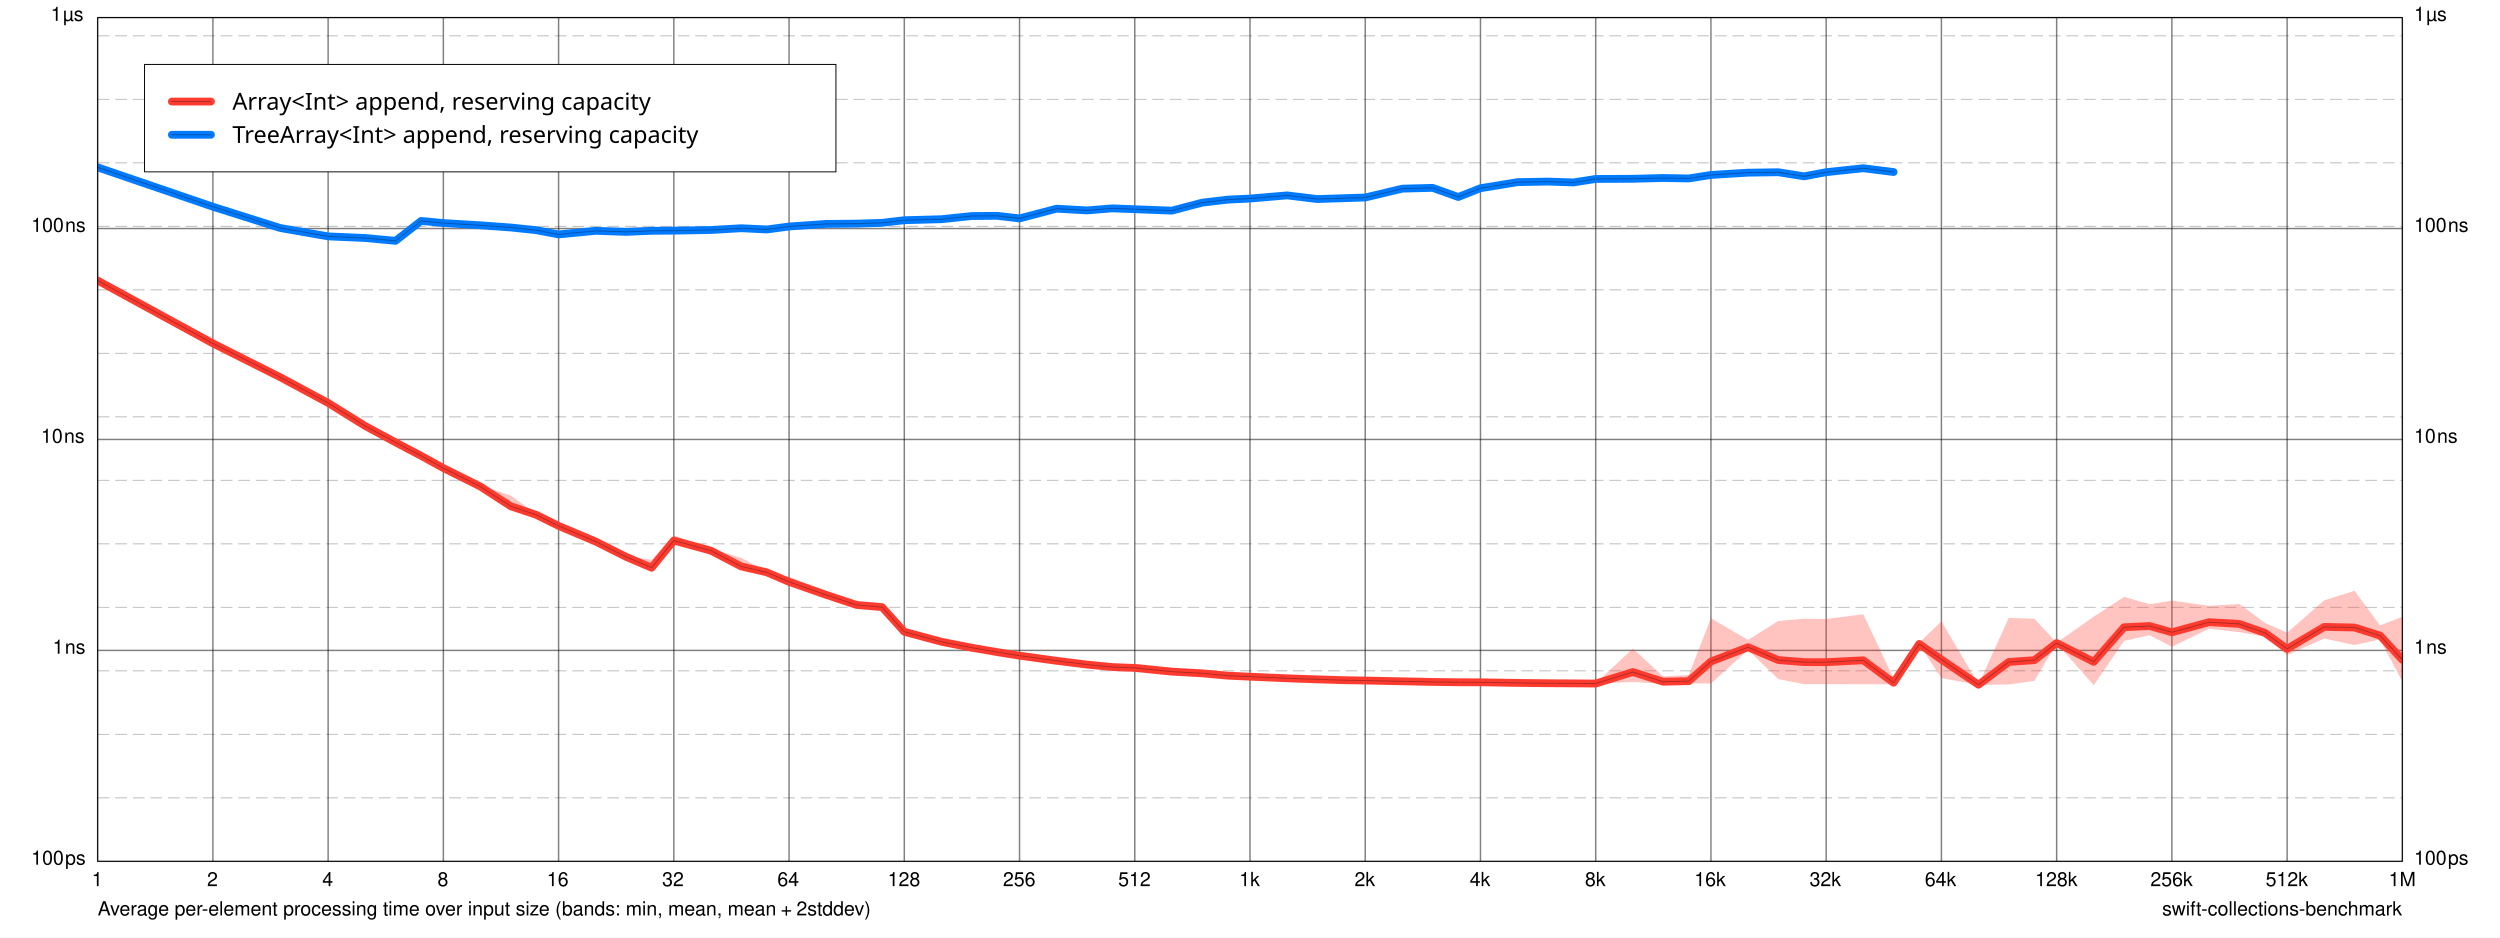
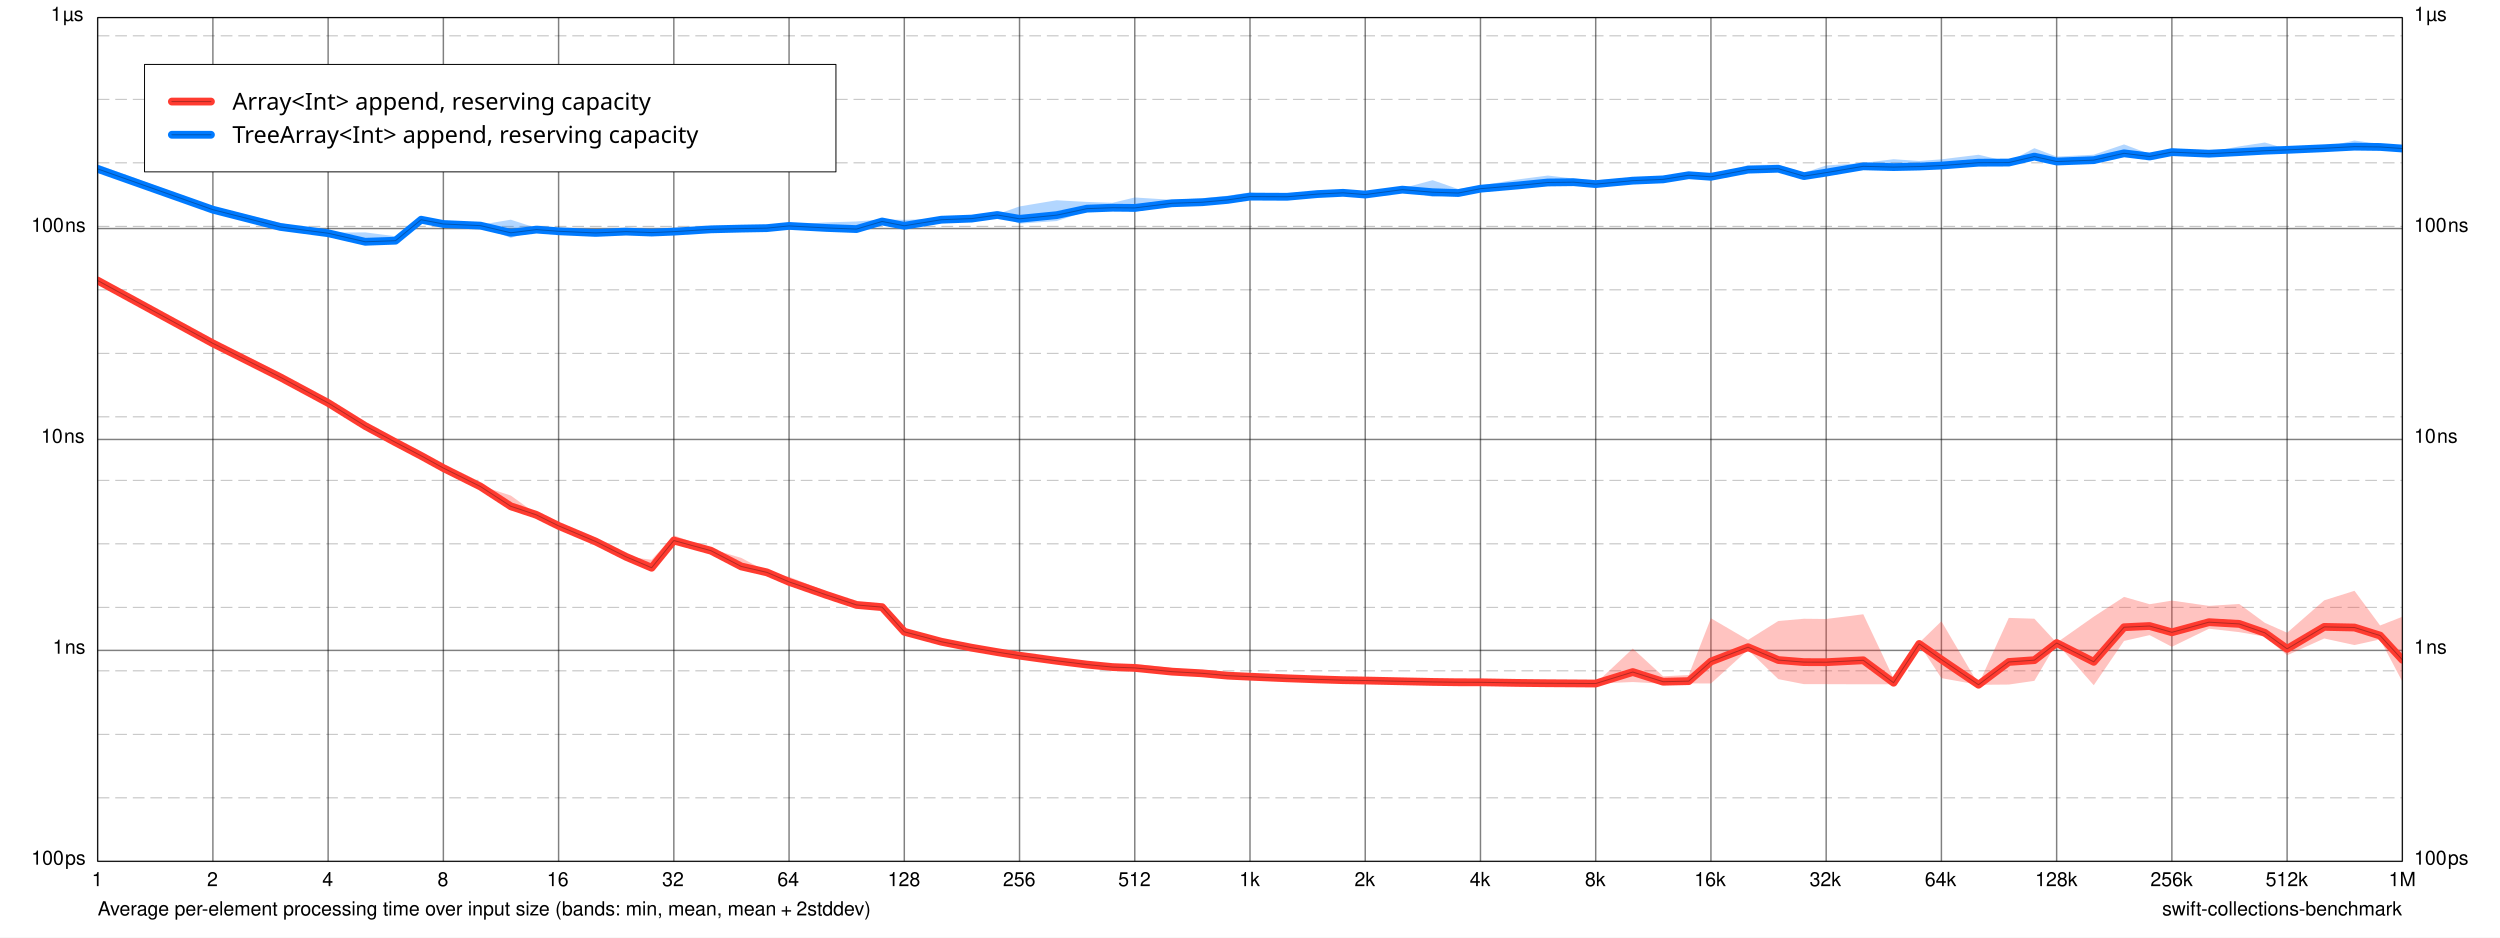
<svg xmlns="http://www.w3.org/2000/svg" xmlns:xlink="http://www.w3.org/1999/xlink" width="1280.0px" height="480.0px" viewBox="0.0 0.0 1280.0 480.0" version="1.1">
  <path d="M 0 0 L 0 480 L 1280 480 L 1280 0 z" fill="#FFFFFF" fill-opacity="1.0" stroke="none" />
  <text x="50" y="468.7" font-family="Helvetica" font-size="10" font-weight="normal" font-style="normal" fill="#000000" fill-opacity="1">Average per-element processing time over input size (bands: min, mean, mean + 2stddev)</text>
  <a xlink:href="https://github.com/apple/swift-collections-benchmark">
    <text x="1107" y="468.7" font-family="Helvetica" font-size="10" font-weight="normal" font-style="normal" fill="#000000" fill-opacity="1">swift-collections-benchmark</text>
  </a>
  <path d="M 50 9 L 50 441" fill="none" stroke-width="0.75" stroke="#000000" stroke-opacity="0.498" stroke-linecap="butt" stroke-linejoin="round" />
  <text x="47" y="453.7" font-family="Helvetica" font-size="10" font-weight="normal" font-style="normal" fill="#000000" fill-opacity="1">1</text>
  <path d="M 109 9 L 109 441" fill="none" stroke-width="0.75" stroke="#000000" stroke-opacity="0.498" stroke-linecap="butt" stroke-linejoin="round" />
  <text x="106" y="453.7" font-family="Helvetica" font-size="10" font-weight="normal" font-style="normal" fill="#000000" fill-opacity="1">2</text>
  <path d="M 168 9 L 168 441" fill="none" stroke-width="0.75" stroke="#000000" stroke-opacity="0.498" stroke-linecap="butt" stroke-linejoin="round" />
  <text x="165" y="453.7" font-family="Helvetica" font-size="10" font-weight="normal" font-style="normal" fill="#000000" fill-opacity="1">4</text>
  <path d="M 227 9 L 227 441" fill="none" stroke-width="0.75" stroke="#000000" stroke-opacity="0.498" stroke-linecap="butt" stroke-linejoin="round" />
  <text x="224" y="453.7" font-family="Helvetica" font-size="10" font-weight="normal" font-style="normal" fill="#000000" fill-opacity="1">8</text>
  <path d="M 286 9 L 286 441" fill="none" stroke-width="0.75" stroke="#000000" stroke-opacity="0.498" stroke-linecap="butt" stroke-linejoin="round" />
  <text x="280" y="453.7" font-family="Helvetica" font-size="10" font-weight="normal" font-style="normal" fill="#000000" fill-opacity="1">16</text>
  <path d="M 345 9 L 345 441" fill="none" stroke-width="0.75" stroke="#000000" stroke-opacity="0.498" stroke-linecap="butt" stroke-linejoin="round" />
  <text x="339" y="453.7" font-family="Helvetica" font-size="10" font-weight="normal" font-style="normal" fill="#000000" fill-opacity="1">32</text>
  <path d="M 404 9 L 404 441" fill="none" stroke-width="0.75" stroke="#000000" stroke-opacity="0.498" stroke-linecap="butt" stroke-linejoin="round" />
  <text x="398" y="453.7" font-family="Helvetica" font-size="10" font-weight="normal" font-style="normal" fill="#000000" fill-opacity="1">64</text>
  <path d="M 463 9 L 463 441" fill="none" stroke-width="0.75" stroke="#000000" stroke-opacity="0.498" stroke-linecap="butt" stroke-linejoin="round" />
  <text x="454.5" y="453.7" font-family="Helvetica" font-size="10" font-weight="normal" font-style="normal" fill="#000000" fill-opacity="1">128</text>
  <path d="M 522 9 L 522 441" fill="none" stroke-width="0.75" stroke="#000000" stroke-opacity="0.498" stroke-linecap="butt" stroke-linejoin="round" />
  <text x="513.5" y="453.7" font-family="Helvetica" font-size="10" font-weight="normal" font-style="normal" fill="#000000" fill-opacity="1">256</text>
  <path d="M 581 9 L 581 441" fill="none" stroke-width="0.75" stroke="#000000" stroke-opacity="0.498" stroke-linecap="butt" stroke-linejoin="round" />
  <text x="572.5" y="453.7" font-family="Helvetica" font-size="10" font-weight="normal" font-style="normal" fill="#000000" fill-opacity="1">512</text>
  <path d="M 640 9 L 640 441" fill="none" stroke-width="0.75" stroke="#000000" stroke-opacity="0.498" stroke-linecap="butt" stroke-linejoin="round" />
  <text x="634.5" y="453.7" font-family="Helvetica" font-size="10" font-weight="normal" font-style="normal" fill="#000000" fill-opacity="1">1k</text>
  <path d="M 699 9 L 699 441" fill="none" stroke-width="0.75" stroke="#000000" stroke-opacity="0.498" stroke-linecap="butt" stroke-linejoin="round" />
  <text x="693.5" y="453.7" font-family="Helvetica" font-size="10" font-weight="normal" font-style="normal" fill="#000000" fill-opacity="1">2k</text>
  <path d="M 758 9 L 758 441" fill="none" stroke-width="0.75" stroke="#000000" stroke-opacity="0.498" stroke-linecap="butt" stroke-linejoin="round" />
  <text x="752.5" y="453.7" font-family="Helvetica" font-size="10" font-weight="normal" font-style="normal" fill="#000000" fill-opacity="1">4k</text>
  <path d="M 817 9 L 817 441" fill="none" stroke-width="0.75" stroke="#000000" stroke-opacity="0.498" stroke-linecap="butt" stroke-linejoin="round" />
  <text x="811.5" y="453.7" font-family="Helvetica" font-size="10" font-weight="normal" font-style="normal" fill="#000000" fill-opacity="1">8k</text>
  <path d="M 876 9 L 876 441" fill="none" stroke-width="0.75" stroke="#000000" stroke-opacity="0.498" stroke-linecap="butt" stroke-linejoin="round" />
  <text x="867.5" y="453.7" font-family="Helvetica" font-size="10" font-weight="normal" font-style="normal" fill="#000000" fill-opacity="1">16k</text>
  <path d="M 935 9 L 935 441" fill="none" stroke-width="0.75" stroke="#000000" stroke-opacity="0.498" stroke-linecap="butt" stroke-linejoin="round" />
  <text x="926.5" y="453.7" font-family="Helvetica" font-size="10" font-weight="normal" font-style="normal" fill="#000000" fill-opacity="1">32k</text>
  <path d="M 994 9 L 994 441" fill="none" stroke-width="0.75" stroke="#000000" stroke-opacity="0.498" stroke-linecap="butt" stroke-linejoin="round" />
  <text x="985.5" y="453.7" font-family="Helvetica" font-size="10" font-weight="normal" font-style="normal" fill="#000000" fill-opacity="1">64k</text>
  <path d="M 1053 9 L 1053 441" fill="none" stroke-width="0.75" stroke="#000000" stroke-opacity="0.498" stroke-linecap="butt" stroke-linejoin="round" />
  <text x="1042" y="453.7" font-family="Helvetica" font-size="10" font-weight="normal" font-style="normal" fill="#000000" fill-opacity="1">128k</text>
  <path d="M 1112 9 L 1112 441" fill="none" stroke-width="0.75" stroke="#000000" stroke-opacity="0.498" stroke-linecap="butt" stroke-linejoin="round" />
  <text x="1101" y="453.7" font-family="Helvetica" font-size="10" font-weight="normal" font-style="normal" fill="#000000" fill-opacity="1">256k</text>
  <path d="M 1171 9 L 1171 441" fill="none" stroke-width="0.75" stroke="#000000" stroke-opacity="0.498" stroke-linecap="butt" stroke-linejoin="round" />
  <text x="1160" y="453.7" font-family="Helvetica" font-size="10" font-weight="normal" font-style="normal" fill="#000000" fill-opacity="1">512k</text>
  <path d="M 1230 9 L 1230 441" fill="none" stroke-width="0.75" stroke="#000000" stroke-opacity="0.498" stroke-linecap="butt" stroke-linejoin="round" />
  <text x="1223" y="453.7" font-family="Helvetica" font-size="10" font-weight="normal" font-style="normal" fill="#000000" fill-opacity="1">1M</text>
  <path d="M 50 441 L 1230 441" fill="none" stroke-width="0.75" stroke="#000000" stroke-opacity="0.498" stroke-linecap="butt" stroke-linejoin="round" />
  <text x="16" y="442.7" font-family="Helvetica" font-size="10" font-weight="normal" font-style="normal" fill="#000000" fill-opacity="1">100 ps</text>
  <text x="1236" y="442.7" font-family="Helvetica" font-size="10" font-weight="normal" font-style="normal" fill="#000000" fill-opacity="1">100 ps</text>
  <path d="M 50 333 L 1230 333" fill="none" stroke-width="0.75" stroke="#000000" stroke-opacity="0.498" stroke-linecap="butt" stroke-linejoin="round" />
  <text x="27" y="334.7" font-family="Helvetica" font-size="10" font-weight="normal" font-style="normal" fill="#000000" fill-opacity="1">1 ns</text>
  <text x="1236" y="334.7" font-family="Helvetica" font-size="10" font-weight="normal" font-style="normal" fill="#000000" fill-opacity="1">1 ns</text>
  <path d="M 50 225 L 1230 225" fill="none" stroke-width="0.75" stroke="#000000" stroke-opacity="0.498" stroke-linecap="butt" stroke-linejoin="round" />
  <text x="21" y="226.7" font-family="Helvetica" font-size="10" font-weight="normal" font-style="normal" fill="#000000" fill-opacity="1">10 ns</text>
  <text x="1236" y="226.7" font-family="Helvetica" font-size="10" font-weight="normal" font-style="normal" fill="#000000" fill-opacity="1">10 ns</text>
  <path d="M 50 117 L 1230 117" fill="none" stroke-width="0.75" stroke="#000000" stroke-opacity="0.498" stroke-linecap="butt" stroke-linejoin="round" />
  <text x="16" y="118.7" font-family="Helvetica" font-size="10" font-weight="normal" font-style="normal" fill="#000000" fill-opacity="1">100 ns</text>
  <text x="1236" y="118.7" font-family="Helvetica" font-size="10" font-weight="normal" font-style="normal" fill="#000000" fill-opacity="1">100 ns</text>
  <path d="M 50 9 L 1230 9" fill="none" stroke-width="0.75" stroke="#000000" stroke-opacity="0.498" stroke-linecap="butt" stroke-linejoin="round" />
  <text x="26" y="10.7" font-family="Helvetica" font-size="10" font-weight="normal" font-style="normal" fill="#000000" fill-opacity="1">1 µs</text>
  <text x="1236" y="10.7" font-family="Helvetica" font-size="10" font-weight="normal" font-style="normal" fill="#000000" fill-opacity="1">1 µs</text>
  <path d="M 50 408.49 L 1230 408.49" fill="none" stroke-width="0.5" stroke="#000000" stroke-opacity="0.259" stroke-linecap="butt" stroke-linejoin="round" stroke-dasharray="6 3" stroke-dashoffset="0" />
  <path d="M 50 375.98 L 1230 375.98" fill="none" stroke-width="0.5" stroke="#000000" stroke-opacity="0.259" stroke-linecap="butt" stroke-linejoin="round" stroke-dasharray="6 3" stroke-dashoffset="0" />
  <path d="M 50 343.47 L 1230 343.47" fill="none" stroke-width="0.5" stroke="#000000" stroke-opacity="0.259" stroke-linecap="butt" stroke-linejoin="round" stroke-dasharray="6 3" stroke-dashoffset="0" />
  <path d="M 50 310.96 L 1230 310.96" fill="none" stroke-width="0.5" stroke="#000000" stroke-opacity="0.259" stroke-linecap="butt" stroke-linejoin="round" stroke-dasharray="6 3" stroke-dashoffset="0" />
  <path d="M 50 278.44 L 1230 278.44" fill="none" stroke-width="0.5" stroke="#000000" stroke-opacity="0.259" stroke-linecap="butt" stroke-linejoin="round" stroke-dasharray="6 3" stroke-dashoffset="0" />
  <path d="M 50 245.93 L 1230 245.93" fill="none" stroke-width="0.5" stroke="#000000" stroke-opacity="0.259" stroke-linecap="butt" stroke-linejoin="round" stroke-dasharray="6 3" stroke-dashoffset="0" />
  <path d="M 50 213.42 L 1230 213.42" fill="none" stroke-width="0.5" stroke="#000000" stroke-opacity="0.259" stroke-linecap="butt" stroke-linejoin="round" stroke-dasharray="6 3" stroke-dashoffset="0" />
  <path d="M 50 180.91 L 1230 180.91" fill="none" stroke-width="0.5" stroke="#000000" stroke-opacity="0.259" stroke-linecap="butt" stroke-linejoin="round" stroke-dasharray="6 3" stroke-dashoffset="0" />
  <path d="M 50 148.4 L 1230 148.4" fill="none" stroke-width="0.5" stroke="#000000" stroke-opacity="0.259" stroke-linecap="butt" stroke-linejoin="round" stroke-dasharray="6 3" stroke-dashoffset="0" />
  <path d="M 50 115.89 L 1230 115.89" fill="none" stroke-width="0.5" stroke="#000000" stroke-opacity="0.259" stroke-linecap="butt" stroke-linejoin="round" stroke-dasharray="6 3" stroke-dashoffset="0" />
  <path d="M 50 83.376 L 1230 83.376" fill="none" stroke-width="0.5" stroke="#000000" stroke-opacity="0.259" stroke-linecap="butt" stroke-linejoin="round" stroke-dasharray="6 3" stroke-dashoffset="0" />
  <path d="M 50 50.865 L 1230 50.865" fill="none" stroke-width="0.5" stroke="#000000" stroke-opacity="0.259" stroke-linecap="butt" stroke-linejoin="round" stroke-dasharray="6 3" stroke-dashoffset="0" />
  <path d="M 50 18.354 L 1230 18.354" fill="none" stroke-width="0.5" stroke="#000000" stroke-opacity="0.259" stroke-linecap="butt" stroke-linejoin="round" stroke-dasharray="6 3" stroke-dashoffset="0" />
  <path d="M 74 33 L 74 88 L 428 88 L 428 33 z" fill="#FFFFFF" fill-opacity="1.0" stroke="none" />
  <clipPath id="clip-0">
    <path d="M 50 9 L 50 441 L 1230 441 L 1230 9 z" />
  </clipPath>
  <g clip-path="url(#clip-0)">
-     <path d="M 50 85.676L 109 105.84L 143.51 116.74L 168 121.03L 186.99 121.86L 202.51 123.3L 215.63 113.11L 227 114.2L 245.99 115.35L 261.51 116.48L 274.63 117.85L 286 120.03L 304.99 118.18L 320.51 118.72L 333.63 118.17L 345 118.09L 363.99 117.76L 379.51 116.85L 392.63 117.49L 404 115.97L 422.99 114.65L 438.51 114.5L 451.63 114.09L 463 112.75L 481.99 112.24L 497.51 110.61L 510.63 110.5L 522 111.83L 540.99 106.84L 556.51 107.73L 569.63 106.67L 581 107.12L 599.99 107.85L 615.51 103.76L 628.63 102.21L 640 101.66L 658.99 100.04L 674.51 101.92L 687.63 101.49L 699 101.12L 717.99 96.589L 733.51 96.182L 746.63 100.86L 758 96.368L 776.99 93.257L 792.51 92.979L 805.63 93.402L 817 91.627L 835.99 91.542L 851.51 91.137L 864.63 91.368L 876 89.574L 894.99 88.407L 910.51 88.189L 923.63 90.283L 935 88.155L 953.99 86.139L 969.51 88.081L 969.51 88.081L 953.99 86.139L 935 88.155L 923.63 90.283L 910.51 88.189L 894.99 88.407L 876 89.574L 864.63 91.368L 851.51 91.137L 835.99 91.542L 817 91.627L 805.63 93.402L 792.51 92.979L 776.99 93.257L 758 96.368L 746.63 100.86L 733.51 96.182L 717.99 96.589L 699 101.12L 687.63 101.49L 674.51 101.92L 658.99 100.04L 640 101.66L 628.63 102.21L 615.51 103.76L 599.99 107.85L 581 107.12L 569.63 106.67L 556.51 107.73L 540.99 106.84L 522 111.83L 510.63 110.5L 497.51 110.61L 481.99 112.24L 463 112.75L 451.63 114.09L 438.51 114.5L 422.99 114.65L 404 115.97L 392.63 117.49L 379.51 116.85L 363.99 117.76L 345 118.09L 333.63 118.17L 320.51 118.72L 304.99 118.18L 286 120.03L 274.63 117.85L 261.51 116.48L 245.99 115.35L 227 114.2L 215.63 113.11L 202.51 123.3L 186.99 121.86L 168 121.03L 143.51 116.74L 109 105.84L 50 85.676" fill="#007AFF" fill-opacity="0.302" stroke="none" />
+     <path d="M 50 84.232L 109 105.7L 143.51 114.15L 168 119.12L 186.99 118.97L 202.51 120.97L 215.63 111.96L 227 113.84L 245.99 115.09L 261.51 112.48L 274.63 116.72L 286 117.95L 304.99 117.16L 320.51 118.32L 333.63 117.48L 345 117.64L 363.99 116.18L 379.51 116.96L 392.63 116.21L 404 115.01L 422.99 113.87L 438.51 113.4L 451.63 112.31L 463 112.56L 481.99 111.96L 497.51 111.28L 510.63 109.68L 522 105.69L 540.99 102.53L 556.51 103.38L 569.63 103.84L 581 101.11L 599.99 102.3L 615.51 101.5L 628.63 100.21L 640 98.503L 658.99 100.35L 674.51 99.314L 687.63 98.297L 699 98.103L 717.99 96.415L 733.51 92.251L 746.63 96.802L 758 94.966L 776.99 91.887L 792.51 89.873L 805.63 91.416L 817 92.274L 835.99 91.05L 851.51 90.177L 864.63 88.538L 876 90.329L 894.99 84.51L 910.51 84.322L 923.63 88.455L 935 84.733L 953.99 83.456L 969.51 81.507L 982.63 82.434L 994 81.569L 1013 79.233L 1028.5 82.818L 1041.6 75.869L 1053 80.174L 1072 79.21L 1087.5 73.943L 1100.6 78.824L 1112 75.991L 1131 77.858L 1146.5 74.947L 1159.6 72.961L 1171 76.321L 1190 75.361L 1205.5 71.937L 1218.6 73.825L 1230 75.195L 1230 76.356L 1218.6 75.753L 1205.5 76.248L 1190 76.088L 1171 76.872L 1159.6 78.746L 1146.5 78.972L 1131 78.985L 1112 78.58L 1100.6 80.595L 1087.5 80.215L 1072 83.023L 1053 83.637L 1041.6 81.797L 1028.5 83.383L 1013 84.829L 994 85.949L 982.63 86.316L 969.51 87.07L 953.99 85.76L 935 89.741L 923.63 90.798L 910.51 87.145L 894.99 87.723L 876 90.584L 864.63 90.135L 851.51 92.446L 835.99 93.021L 817 94.987L 805.63 93.952L 792.51 94.764L 776.99 96.119L 758 97.217L 746.63 99.57L 733.51 100.8L 717.99 97.345L 699 100.16L 687.63 98.874L 674.51 99.384L 658.99 100.9L 640 101.44L 628.63 103.14L 615.51 104.29L 599.99 104.71L 581 108.5L 569.63 107.27L 556.51 108.11L 540.99 113.19L 522 114.5L 510.63 110.21L 497.51 112.15L 481.99 112.68L 463 116.73L 451.63 113.79L 438.51 118.74L 422.99 117.74L 404 115.9L 392.63 117.01L 379.51 117.07L 363.99 117.86L 345 118.95L 333.63 119.65L 320.51 118.67L 304.99 120.03L 286 118.58L 274.63 117.85L 261.51 121.81L 245.99 115.67L 227 114.99L 215.63 112.68L 202.51 124.05L 186.99 125.63L 168 119.51L 143.51 116.94L 109 107.96L 50 87.309" fill="#007AFF" fill-opacity="0.302" stroke="none" />
    <path d="M 50 143.63L 109 175.81L 143.51 193.15L 168 206.31L 186.99 218.11L 202.51 226.02L 215.63 232.91L 227 239.18L 245.99 248.66L 261.51 253.72L 274.63 263.18L 286 268.8L 304.99 275.21L 320.51 285.07L 333.63 286.59L 345 274.12L 363.99 281.04L 379.51 285.63L 392.63 292.63L 404 295.33L 422.99 302.72L 438.51 309.55L 451.63 309.94L 463 323.28L 481.99 328.57L 497.51 331.49L 510.63 333.77L 522 335.7L 540.99 338.23L 556.51 340.01L 569.63 341.4L 581 339.92L 599.99 341.96L 615.51 343.56L 628.63 345.94L 640 346.42L 658.99 347.29L 674.51 347.82L 687.63 348.18L 699 348.11L 717.99 348.41L 733.51 348.98L 746.63 349.27L 758 349.29L 776.99 349.65L 792.51 349.76L 805.63 349.89L 817 349.91L 835.99 332.05L 851.51 346.27L 864.63 345.61L 876 316.55L 894.99 327.65L 910.51 317.94L 923.63 316.8L 935 316.92L 953.99 314.5L 969.51 347.36L 982.63 329.13L 994 318.07L 1013 350.43L 1028.5 316.36L 1041.6 316.78L 1053 329.09L 1072 315.73L 1087.5 305.61L 1100.6 309.36L 1112 307.5L 1131 310.21L 1146.5 309.24L 1159.6 318.89L 1171 323.96L 1190 307.37L 1205.5 302.49L 1218.6 320.24L 1230 315.78L 1230 348.97L 1218.6 327.38L 1205.5 330.27L 1190 326.9L 1171 335.5L 1159.6 325.95L 1146.5 323.65L 1131 321.9L 1112 331.16L 1100.6 325.19L 1087.5 328.16L 1072 350.84L 1053 329.29L 1041.6 348.59L 1028.5 350.49L 1013 350.63L 994 347.2L 982.63 329.91L 969.51 350.34L 953.99 350.36L 935 350.29L 923.63 350.29L 910.51 347.72L 894.99 332.76L 876 349.95L 864.63 349.89L 851.51 350.06L 835.99 349.2L 817 349.99L 805.63 349.89L 792.51 349.83L 776.99 349.65L 758 349.34L 746.63 349.34L 733.51 349.21L 717.99 348.98L 699 348.54L 687.63 348.27L 674.51 347.85L 658.99 347.29L 640 346.47L 628.63 345.94L 615.51 345.17L 599.99 344.58L 581 342.71L 569.63 341.6L 556.51 340.35L 540.99 338.37L 522 335.7L 510.63 333.93L 497.51 331.68L 481.99 328.57L 463 323.52L 451.63 311.18L 438.51 309.78L 422.99 305.24L 404 298.87L 392.63 293.2L 379.51 291.68L 363.99 282.3L 345 277.72L 333.63 292.22L 320.51 285.09L 304.99 278.02L 286 269.41L 274.63 263.77L 261.51 261.31L 245.99 249.29L 227 239.82L 215.63 233.55L 202.51 226.66L 186.99 218.11L 168 206.31L 143.51 193.15L 109 175.81L 50 143.65" fill="#FF3B30" fill-opacity="0.302" stroke="none" />
-     <path d="M 50 85.676L 109 105.84L 143.51 116.74L 168 121.03L 186.99 121.86L 202.51 123.3L 215.63 113.11L 227 114.2L 245.99 115.35L 261.51 116.48L 274.63 117.85L 286 120.03L 304.99 118.18L 320.51 118.72L 333.63 118.17L 345 118.09L 363.99 117.76L 379.51 116.85L 392.63 117.49L 404 115.97L 422.99 114.65L 438.51 114.5L 451.63 114.09L 463 112.75L 481.99 112.24L 497.51 110.61L 510.63 110.5L 522 111.83L 540.99 106.84L 556.51 107.73L 569.63 106.67L 581 107.12L 599.99 107.85L 615.51 103.76L 628.63 102.21L 640 101.66L 658.99 100.04L 674.51 101.92L 687.63 101.49L 699 101.12L 717.99 96.589L 733.51 96.182L 746.63 100.86L 758 96.368L 776.99 93.257L 792.51 92.979L 805.63 93.402L 817 91.627L 835.99 91.542L 851.51 91.137L 864.63 91.368L 876 89.574L 894.99 88.407L 910.51 88.189L 923.63 90.283L 935 88.155L 953.99 86.139L 969.51 88.081" fill="none" stroke-width="4" stroke="#007AFF" stroke-opacity="1" stroke-linecap="round" stroke-linejoin="round" />
+     <path d="M 50 86.485L 109 107.36L 143.51 116.19L 168 119.41L 186.99 123.79L 202.51 123.23L 215.63 112.49L 227 114.69L 245.99 115.52L 261.51 119.19L 274.63 117.55L 286 118.41L 304.99 119.26L 320.51 118.58L 333.63 119.07L 345 118.6L 363.99 117.42L 379.51 117.04L 392.63 116.8L 404 115.67L 422.99 116.7L 438.51 117.29L 451.63 113.4L 463 115.6L 481.99 112.49L 497.51 111.92L 510.63 110.07L 522 112.04L 540.99 110.16L 556.51 106.83L 569.63 106.35L 581 106.45L 599.99 104.07L 615.51 103.54L 628.63 102.35L 640 100.66L 658.99 100.75L 674.51 99.366L 687.63 98.722L 699 99.615L 717.99 97.101L 733.51 98.413L 746.63 98.831L 758 96.619L 776.99 94.976L 792.51 93.437L 805.63 93.276L 817 94.263L 835.99 92.498L 851.51 91.842L 864.63 89.713L 876 90.518L 894.99 86.863L 910.51 86.391L 923.63 90.175L 935 88.38L 953.99 85.147L 969.51 85.552L 982.63 85.27L 994 84.765L 1013 83.301L 1028.5 83.235L 1041.6 80.175L 1053 82.708L 1072 81.997L 1087.5 78.494L 1100.6 80.126L 1112 77.89L 1131 78.688L 1146.5 77.887L 1159.6 77.165L 1171 76.728L 1190 75.897L 1205.5 75.084L 1218.6 75.242L 1230 76.05" fill="none" stroke-width="4" stroke="#007AFF" stroke-opacity="1" stroke-linecap="round" stroke-linejoin="round" />
    <path d="M 50 143.64L 109 175.81L 143.51 193.15L 168 206.31L 186.99 218.11L 202.51 226.49L 215.63 233.39L 227 239.65L 245.99 249.12L 261.51 259.21L 274.63 263.62L 286 269.25L 304.99 277.27L 320.51 285.08L 333.63 290.68L 345 276.75L 363.99 281.96L 379.51 290.02L 392.63 293.05L 404 297.92L 422.99 304.57L 438.51 309.72L 451.63 310.86L 463 323.46L 481.99 328.57L 497.51 331.63L 510.63 333.89L 522 335.7L 540.99 338.33L 556.51 340.26L 569.63 341.55L 581 341.97L 599.99 343.88L 615.51 344.74L 628.63 345.94L 640 346.46L 658.99 347.29L 674.51 347.84L 687.63 348.24L 699 348.43L 717.99 348.83L 733.51 349.15L 746.63 349.32L 758 349.33L 776.99 349.65L 792.51 349.81L 805.63 349.89L 817 349.97L 835.99 344.08L 851.51 349.04L 864.63 348.74L 876 338.69L 894.99 331.37L 910.51 337.95L 923.63 339L 935 339.05L 953.99 338.06L 969.51 349.55L 982.63 329.71L 994 337.69L 1013 350.58L 1028.5 338.93L 1041.6 338L 1053 329.24L 1072 338.86L 1087.5 321.15L 1100.6 320.52L 1112 323.74L 1131 318.55L 1146.5 319.44L 1159.6 324L 1171 332.2L 1190 320.96L 1205.5 321.29L 1218.6 325.41L 1230 337.8" fill="none" stroke-width="4" stroke="#FF3B30" stroke-opacity="1" stroke-linecap="round" stroke-linejoin="round" />
-     <path d="M 50 85.676L 109 105.84L 143.51 116.74L 168 121.03L 186.99 121.86L 202.51 123.3L 215.63 113.11L 227 114.2L 245.99 115.35L 261.51 116.48L 274.63 117.85L 286 120.03L 304.99 118.18L 320.51 118.72L 333.63 118.17L 345 118.09L 363.99 117.76L 379.51 116.85L 392.63 117.49L 404 115.97L 422.99 114.65L 438.51 114.5L 451.63 114.09L 463 112.75L 481.99 112.24L 497.51 110.61L 510.63 110.5L 522 111.83L 540.99 106.84L 556.51 107.73L 569.63 106.67L 581 107.12L 599.99 107.85L 615.51 103.76L 628.63 102.21L 640 101.66L 658.99 100.04L 674.51 101.92L 687.63 101.49L 699 101.12L 717.99 96.589L 733.51 96.182L 746.63 100.86L 758 96.368L 776.99 93.257L 792.51 92.979L 805.63 93.402L 817 91.627L 835.99 91.542L 851.51 91.137L 864.63 91.368L 876 89.574L 894.99 88.407L 910.51 88.189L 923.63 90.283L 935 88.155L 953.99 86.139L 969.51 88.081" fill="none" stroke-width="0.5" stroke="#000000" stroke-opacity="0.302" stroke-linecap="round" stroke-linejoin="round" />
+     <path d="M 50 86.485L 109 107.36L 143.51 116.19L 168 119.41L 186.99 123.79L 202.51 123.23L 215.63 112.49L 227 114.69L 245.99 115.52L 261.51 119.19L 274.63 117.55L 286 118.41L 304.99 119.26L 320.51 118.58L 333.63 119.07L 345 118.6L 363.99 117.42L 379.51 117.04L 392.63 116.8L 404 115.67L 422.99 116.7L 438.51 117.29L 451.63 113.4L 463 115.6L 481.99 112.49L 497.51 111.92L 510.63 110.07L 522 112.04L 540.99 110.16L 556.51 106.83L 569.63 106.35L 581 106.45L 599.99 104.07L 615.51 103.54L 628.63 102.35L 640 100.66L 658.99 100.75L 674.51 99.366L 687.63 98.722L 699 99.615L 717.99 97.101L 733.51 98.413L 746.63 98.831L 758 96.619L 776.99 94.976L 792.51 93.437L 805.63 93.276L 817 94.263L 835.99 92.498L 851.51 91.842L 864.63 89.713L 876 90.518L 894.99 86.863L 910.51 86.391L 923.63 90.175L 935 88.38L 953.99 85.147L 969.51 85.552L 982.63 85.27L 994 84.765L 1013 83.301L 1028.5 83.235L 1041.6 80.175L 1053 82.708L 1072 81.997L 1087.5 78.494L 1100.6 80.126L 1112 77.89L 1131 78.688L 1146.5 77.887L 1159.6 77.165L 1171 76.728L 1190 75.897L 1205.5 75.084L 1218.6 75.242L 1230 76.05" fill="none" stroke-width="0.5" stroke="#000000" stroke-opacity="0.302" stroke-linecap="round" stroke-linejoin="round" />
    <path d="M 50 143.64L 109 175.81L 143.51 193.15L 168 206.31L 186.99 218.11L 202.51 226.49L 215.63 233.39L 227 239.65L 245.99 249.12L 261.51 259.21L 274.63 263.62L 286 269.25L 304.99 277.27L 320.51 285.08L 333.63 290.68L 345 276.75L 363.99 281.96L 379.51 290.02L 392.63 293.05L 404 297.92L 422.99 304.57L 438.51 309.72L 451.63 310.86L 463 323.46L 481.99 328.57L 497.51 331.63L 510.63 333.89L 522 335.7L 540.99 338.33L 556.51 340.26L 569.63 341.55L 581 341.97L 599.99 343.88L 615.51 344.74L 628.63 345.94L 640 346.46L 658.99 347.29L 674.51 347.84L 687.63 348.24L 699 348.43L 717.99 348.83L 733.51 349.15L 746.63 349.32L 758 349.33L 776.99 349.65L 792.51 349.81L 805.63 349.89L 817 349.97L 835.99 344.08L 851.51 349.04L 864.63 348.74L 876 338.69L 894.99 331.37L 910.51 337.95L 923.63 339L 935 339.05L 953.99 338.06L 969.51 349.55L 982.63 329.71L 994 337.69L 1013 350.58L 1028.5 338.93L 1041.6 338L 1053 329.24L 1072 338.86L 1087.5 321.15L 1100.6 320.52L 1112 323.74L 1131 318.55L 1146.5 319.44L 1159.6 324L 1171 332.2L 1190 320.96L 1205.5 321.29L 1218.6 325.41L 1230 337.8" fill="none" stroke-width="0.5" stroke="#000000" stroke-opacity="0.302" stroke-linecap="round" stroke-linejoin="round" />
  </g>
  <path d="M 74 33 L 74 88 L 428 88 L 428 33 z" fill="#FFFFFF" fill-opacity="0.702" stroke-width="0.5" stroke="#000000" stroke-opacity="1" stroke-linecap="round" stroke-linejoin="round" />
  <path d="M 88 52 L 108 52" fill="none" stroke-width="4" stroke="#FF3B30" stroke-opacity="1" stroke-linecap="round" stroke-linejoin="round" />
  <path d="M 88 52 L 108 52" fill="none" stroke-width="0.5" stroke="#000000" stroke-opacity="0.302" stroke-linecap="round" stroke-linejoin="round" />
  <text x="119" y="56.17" font-family="Menlo" font-size="12" font-weight="normal" font-style="normal" fill="#000000" fill-opacity="1">Array&lt;Int&gt; append, reserving capacity</text>
  <path d="M 88 69 L 108 69" fill="none" stroke-width="4" stroke="#007AFF" stroke-opacity="1" stroke-linecap="round" stroke-linejoin="round" />
  <path d="M 88 69 L 108 69" fill="none" stroke-width="0.5" stroke="#000000" stroke-opacity="0.302" stroke-linecap="round" stroke-linejoin="round" />
  <text x="119" y="73.17" font-family="Menlo" font-size="12" font-weight="normal" font-style="normal" fill="#000000" fill-opacity="1">TreeArray&lt;Int&gt; append, reserving capacity</text>
  <path d="M 50 9 L 50 441 L 1230 441 L 1230 9 z" fill="none" stroke-width="0.5" stroke="#000000" stroke-opacity="1" stroke-linecap="round" stroke-linejoin="round" />
</svg>
